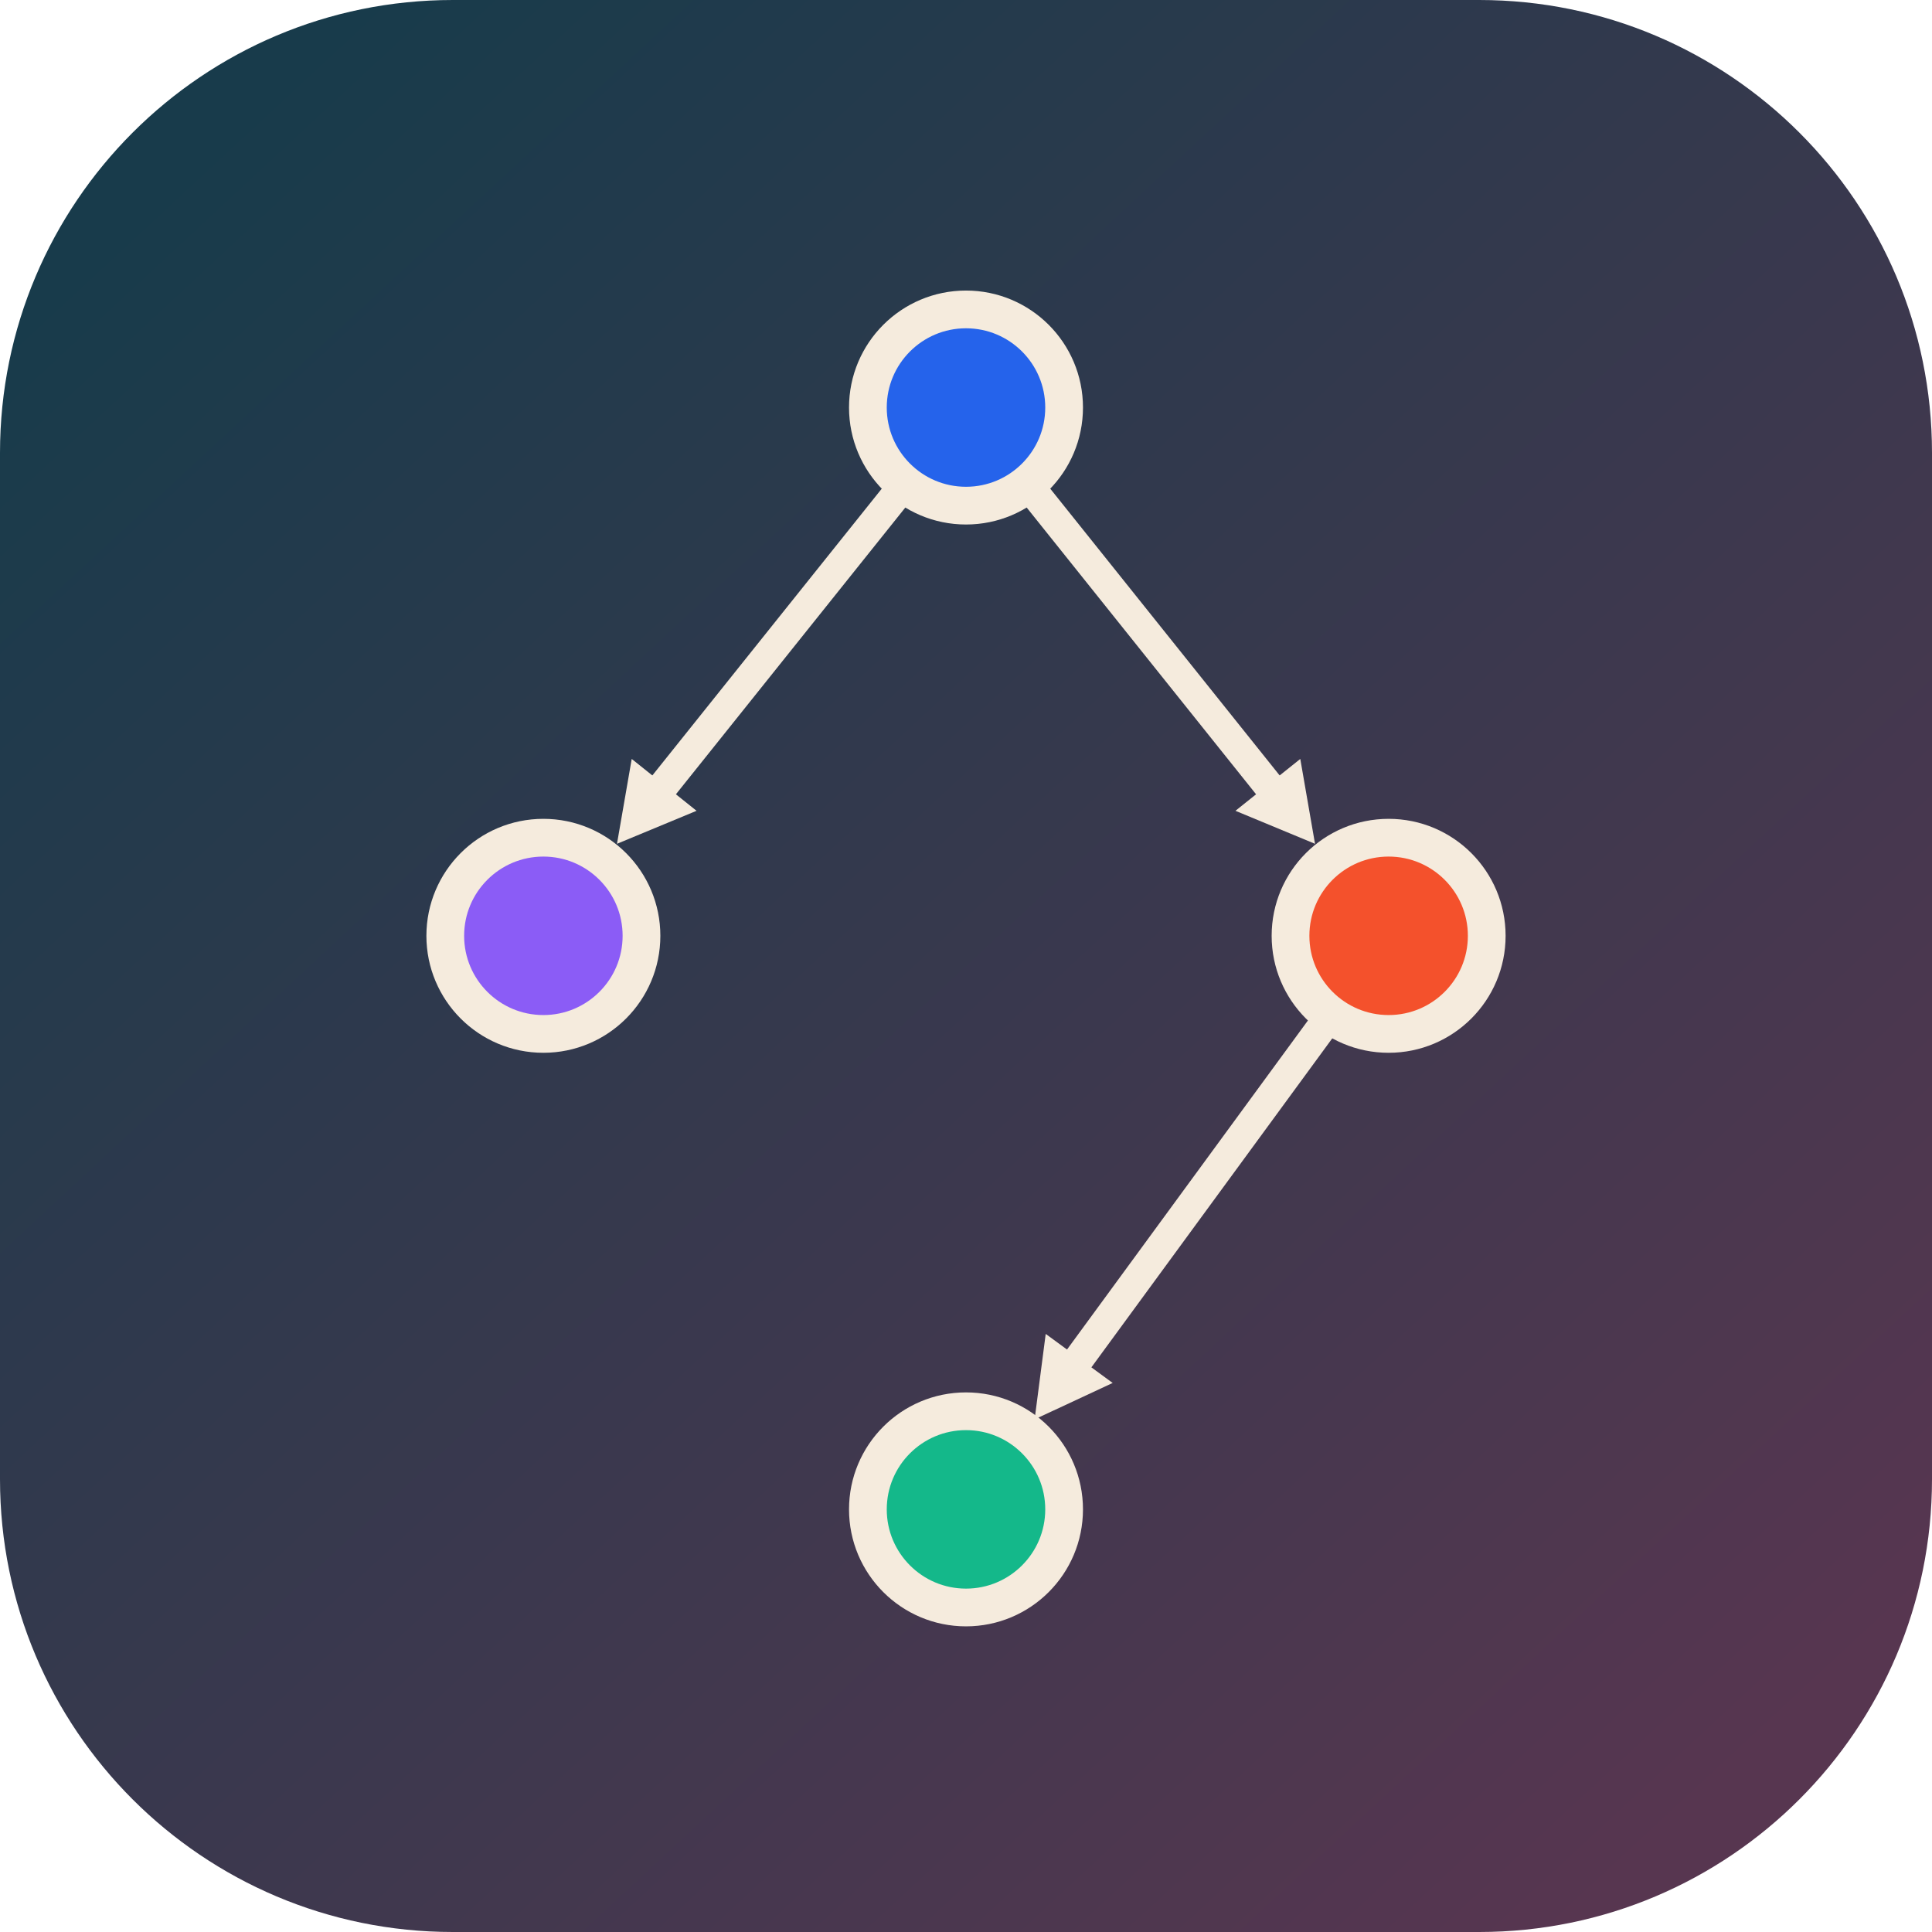
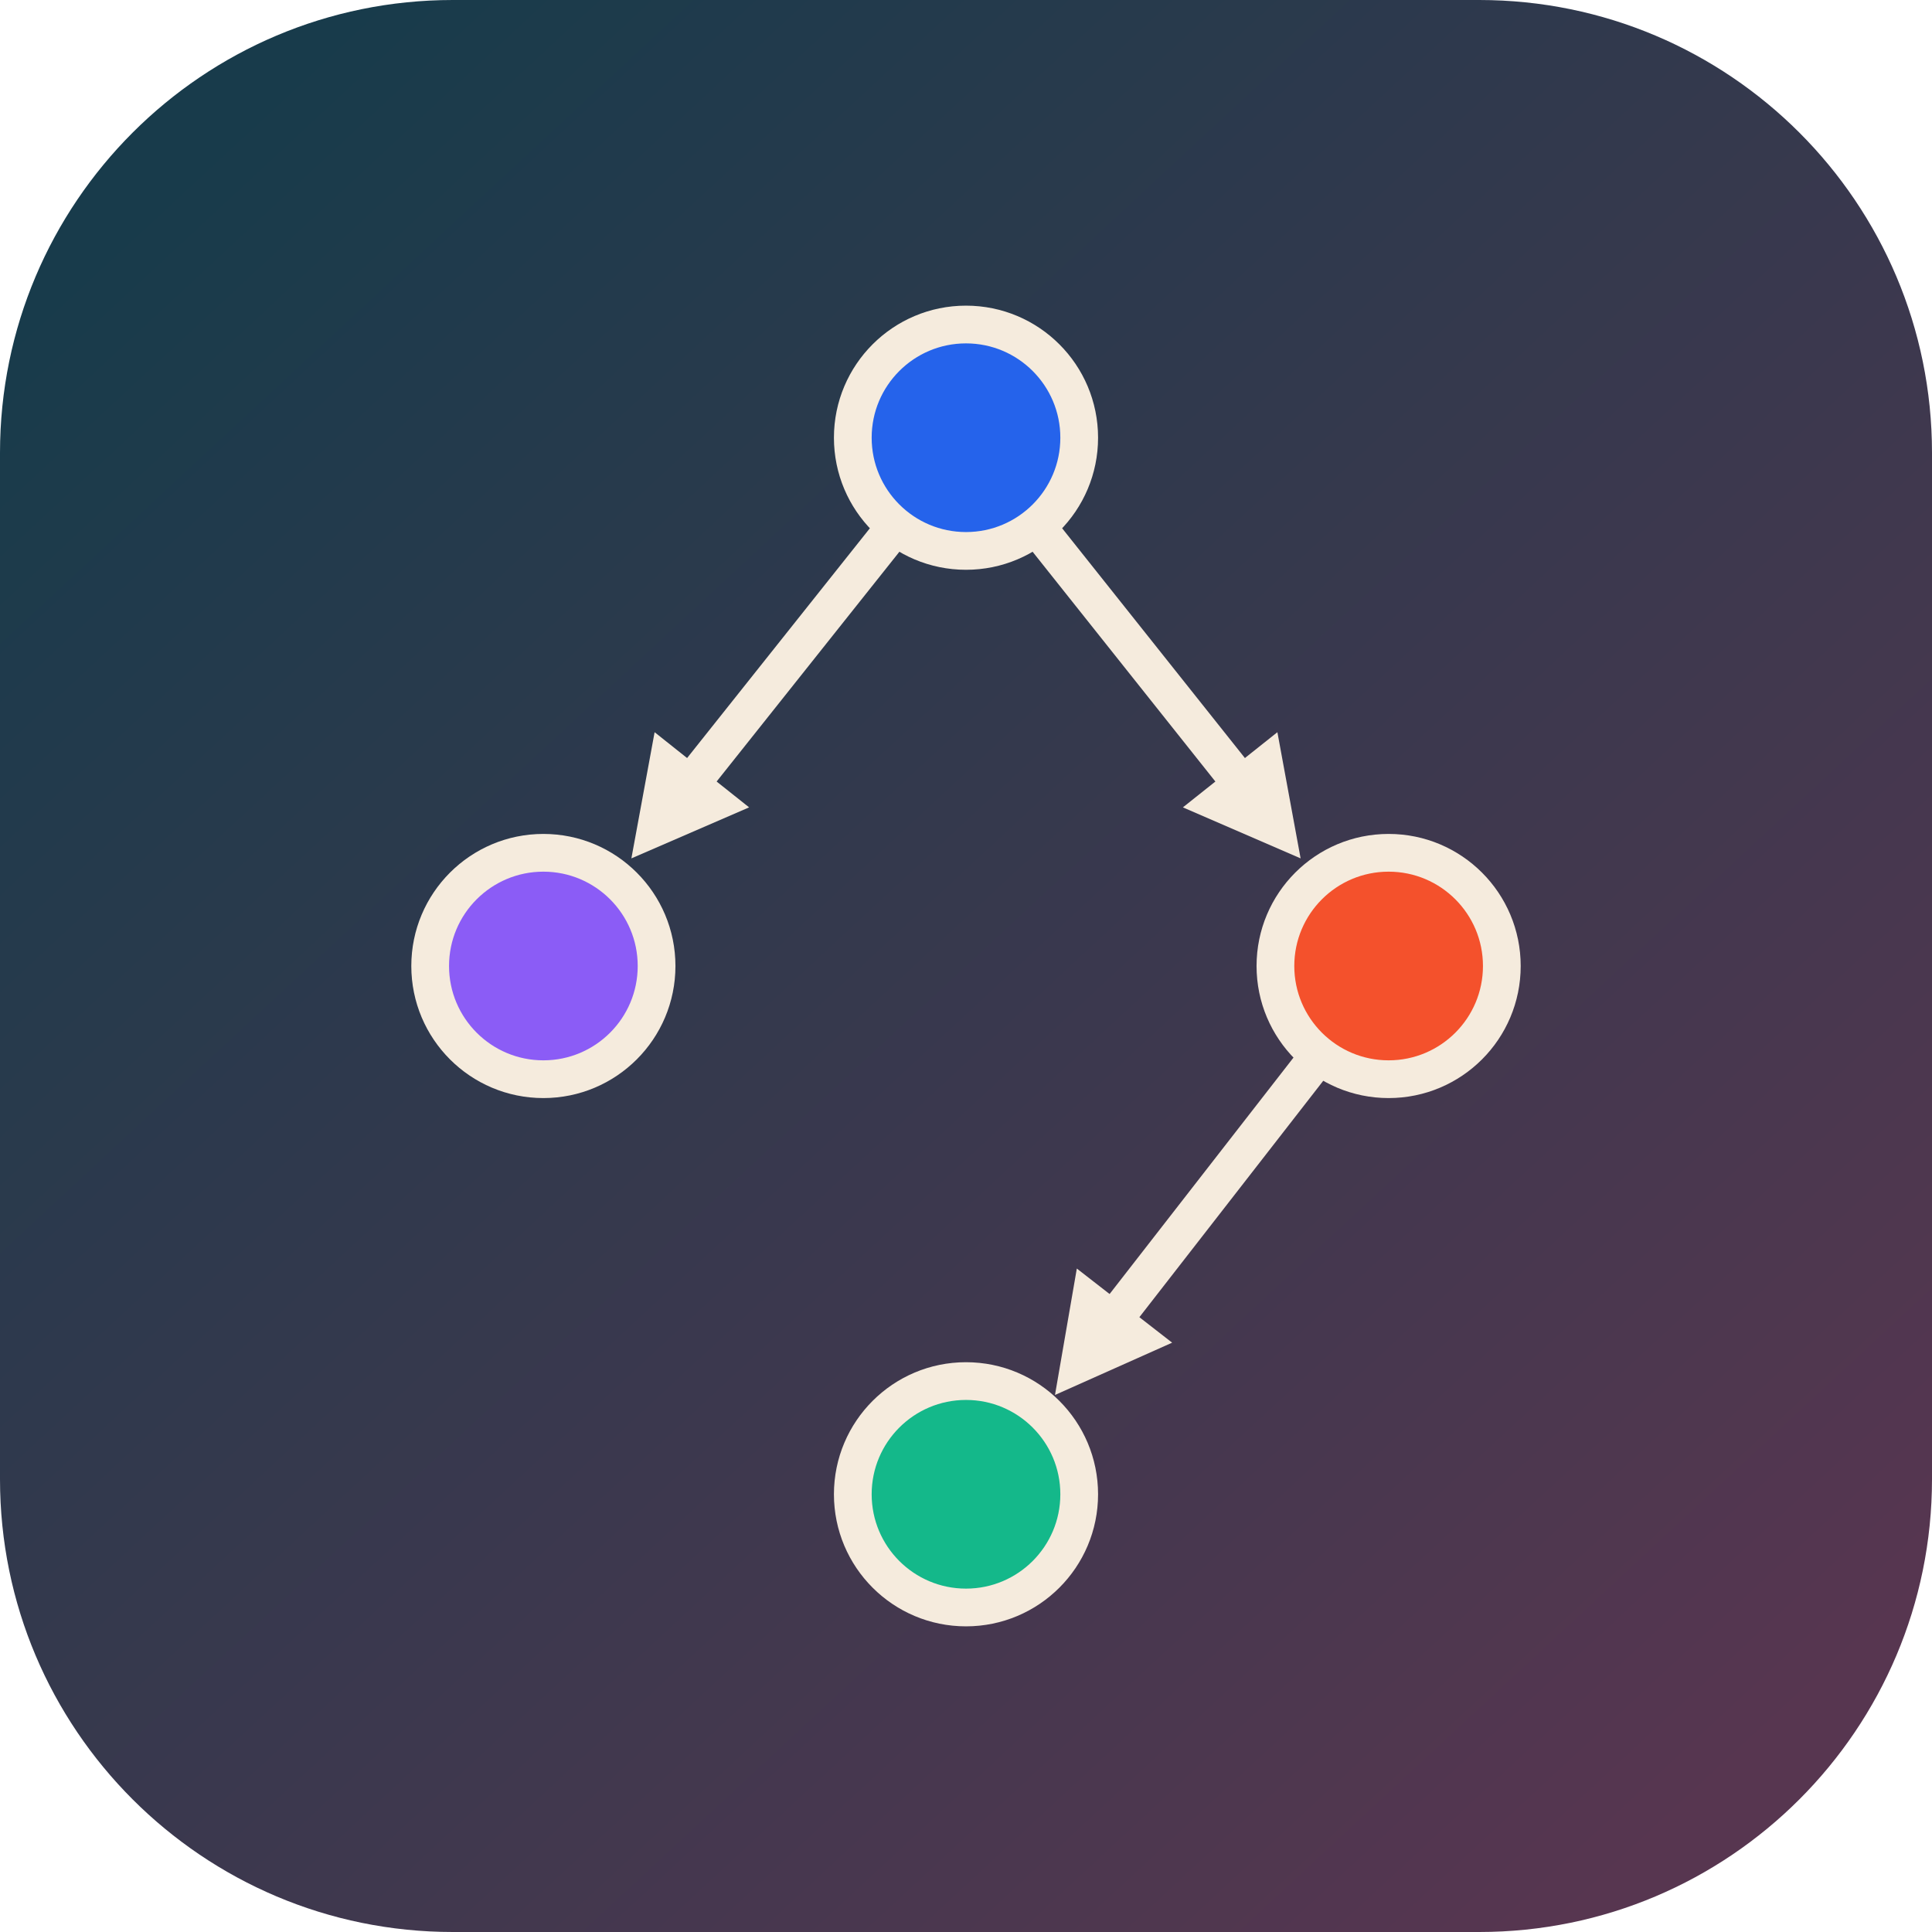
<svg xmlns="http://www.w3.org/2000/svg" width="256" height="256" viewBox="0 0 256 256" role="img" aria-labelledby="title">
  <defs>
    <linearGradient id="background" x1="11%" y1="8%" x2="89%" y2="92%">
      <stop offset="0%" stop-color="#183B4B" />
      <stop offset="100%" stop-color="#573650" />
    </linearGradient>
-     <marker id="arrow" markerWidth="11" markerHeight="11" refX="0" refY="5.5" orient="auto" markerUnits="userSpaceOnUse">
-       <path d="M0,0 L10,5.5 L0,11 Z" fill="#F5EBDD" />
+     <marker id="arrow" markerWidth="16" markerHeight="16" refX="0" refY="8" orient="auto" markerUnits="userSpaceOnUse">
+       <path d="M0,0 L15,8 L0,16 Z" fill="#F5EBDD" />
    </marker>
  </defs>
  <rect width="256" height="256" rx="60" ry="60" fill="url(#background)" />
-   <g fill="none" stroke="#F5EBDD" stroke-width="4" stroke-linecap="round" marker-end="url(#arrow)">
-     <path d="M128,54 L88,104" />
-     <path d="M128,54 L168,104" />
-     <path d="M184,124 L143,180" />
+   <g fill="none" stroke="#F5EBDD" stroke-width="5" stroke-linecap="round" marker-end="url(#arrow)">
+     <path d="M128,58 L93,102" />
+     <path d="M128,58 L163,102" />
+     <path d="M184,128 L149,173" />
  </g>
  <g stroke="#F5EBDD" stroke-width="5">
-     <circle cx="128" cy="54" r="13" fill="#2563EB" />
-     <circle cx="72" cy="124" r="13" fill="#8B5CF6" />
-     <circle cx="184" cy="124" r="13" fill="#F4512C" />
-     <circle cx="128" cy="200" r="13" fill="#14B88A" />
+     <circle cx="128" cy="58" r="15" fill="#2563EB" />
+     <circle cx="72" cy="128" r="15" fill="#8B5CF6" />
+     <circle cx="184" cy="128" r="15" fill="#F4512C" />
+     <circle cx="128" cy="198" r="15" fill="#14B88A" />
  </g>
</svg>
